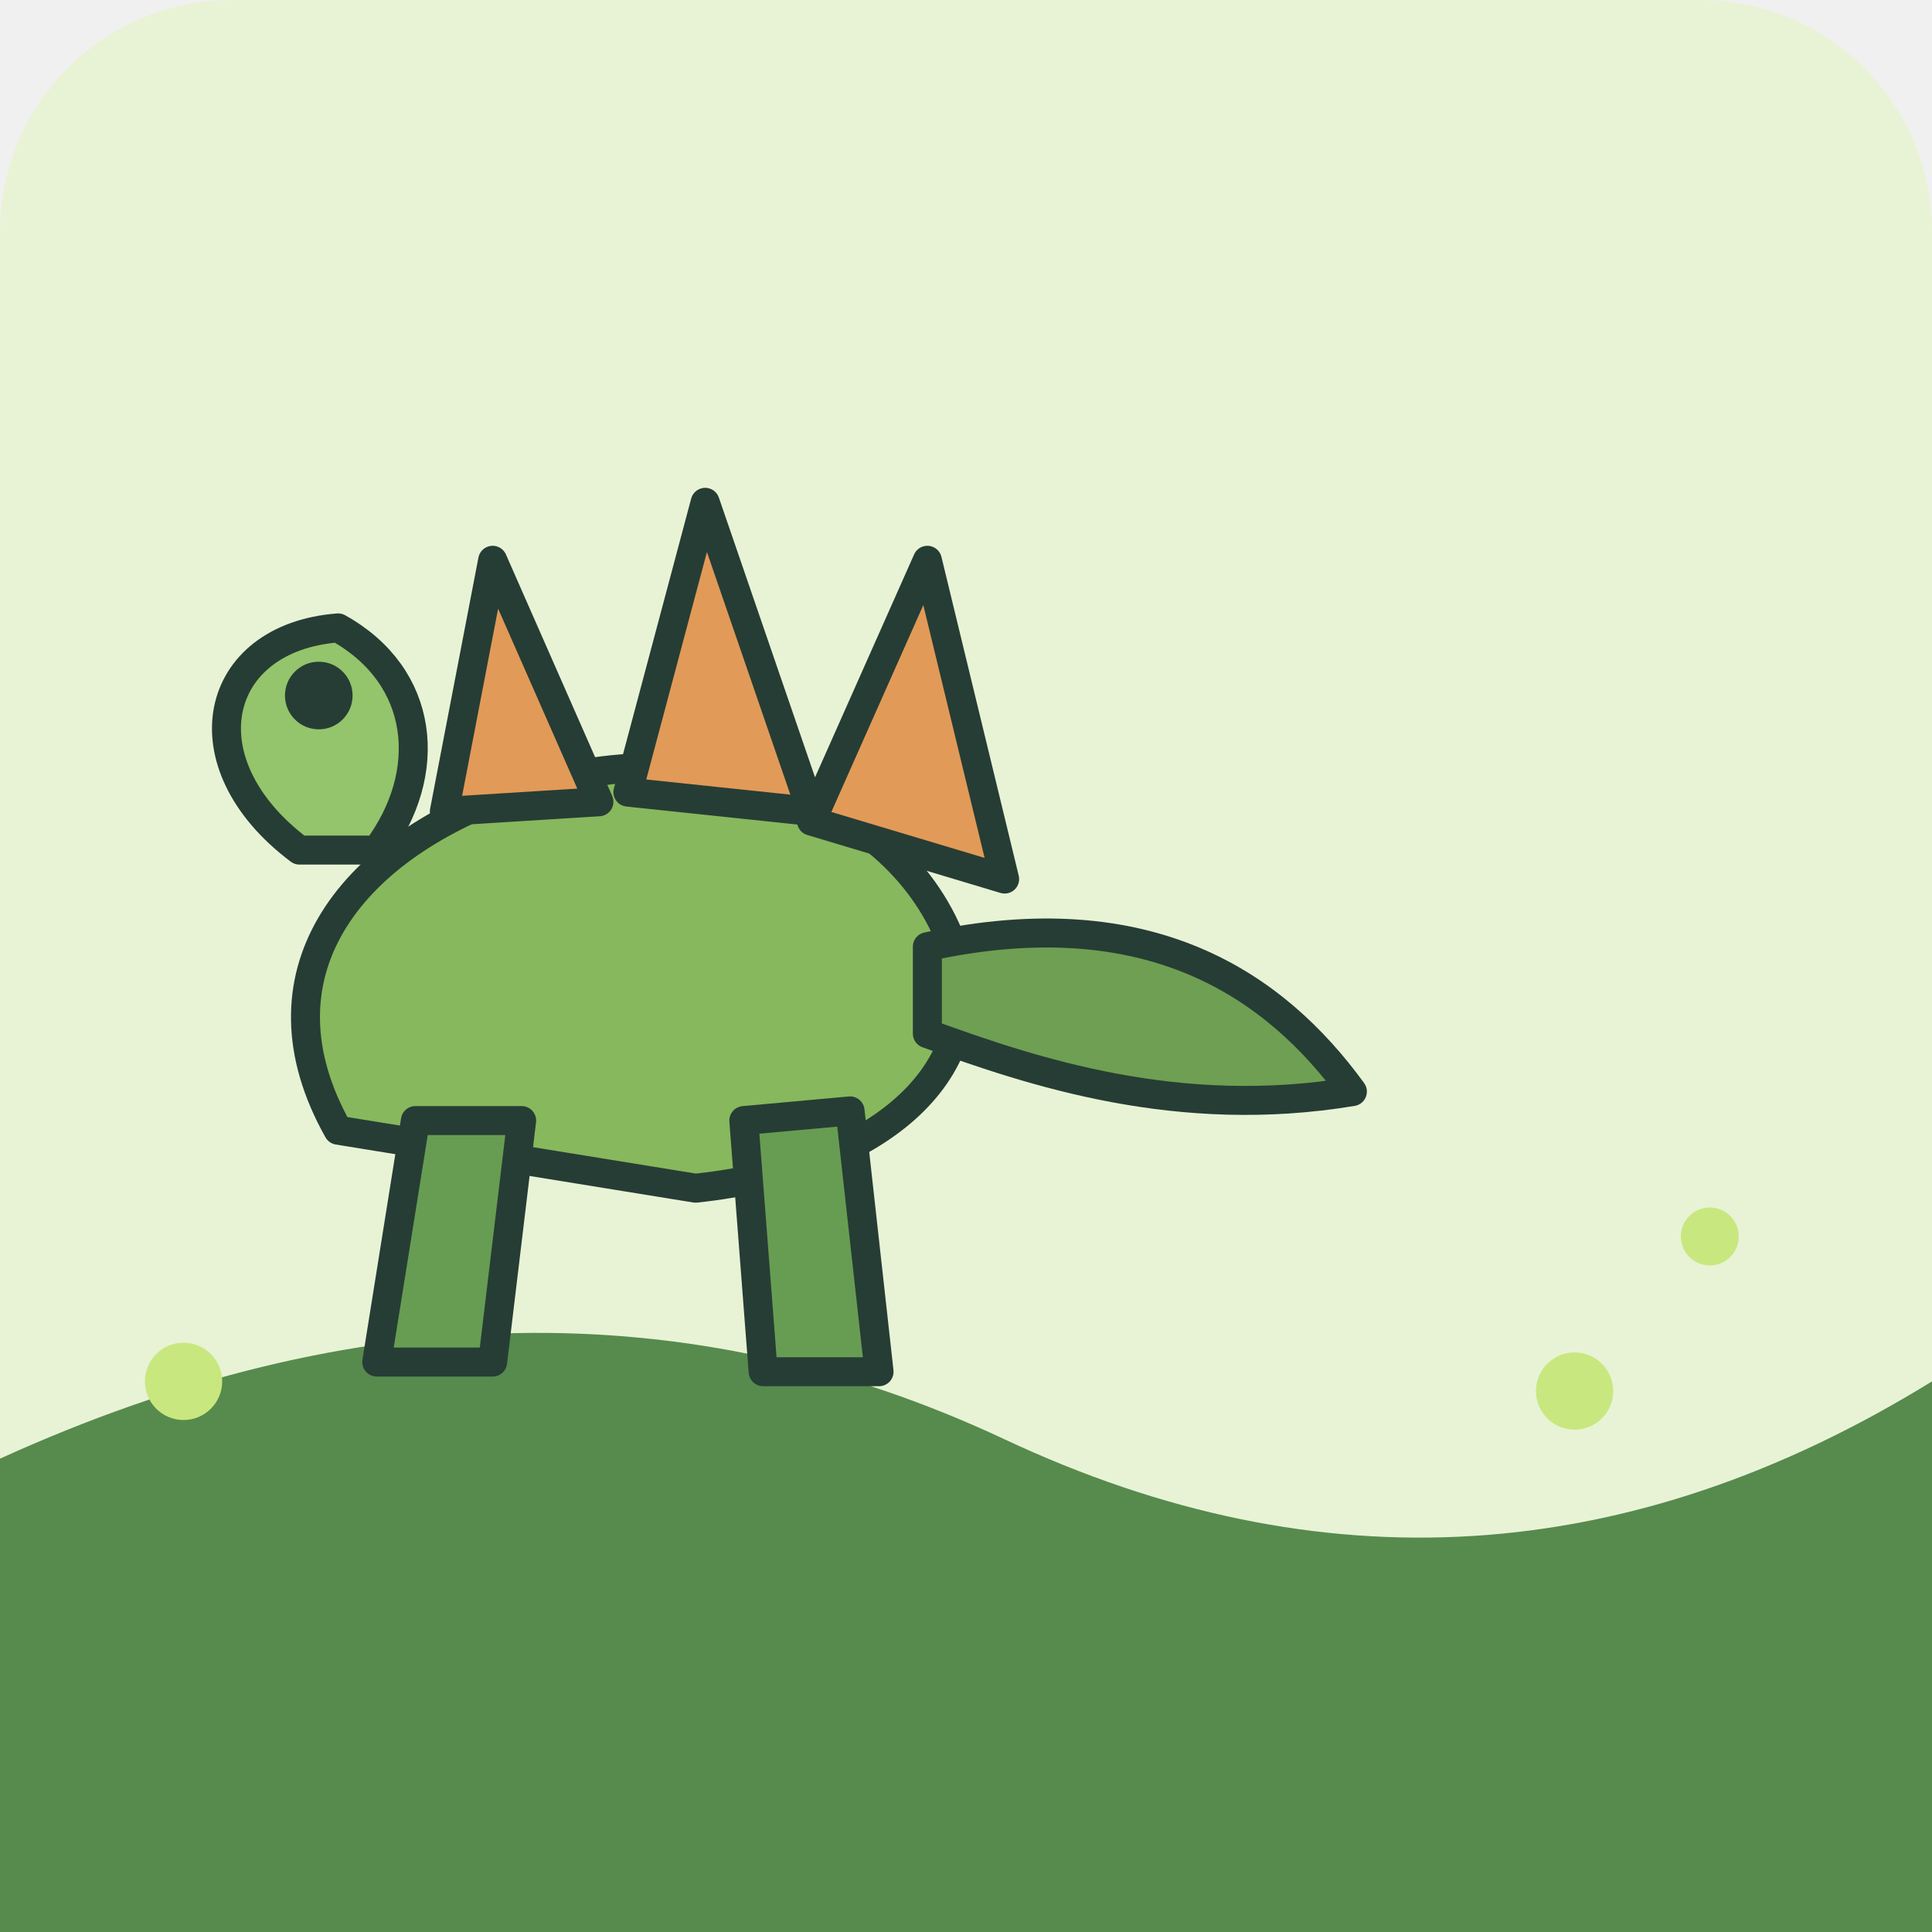
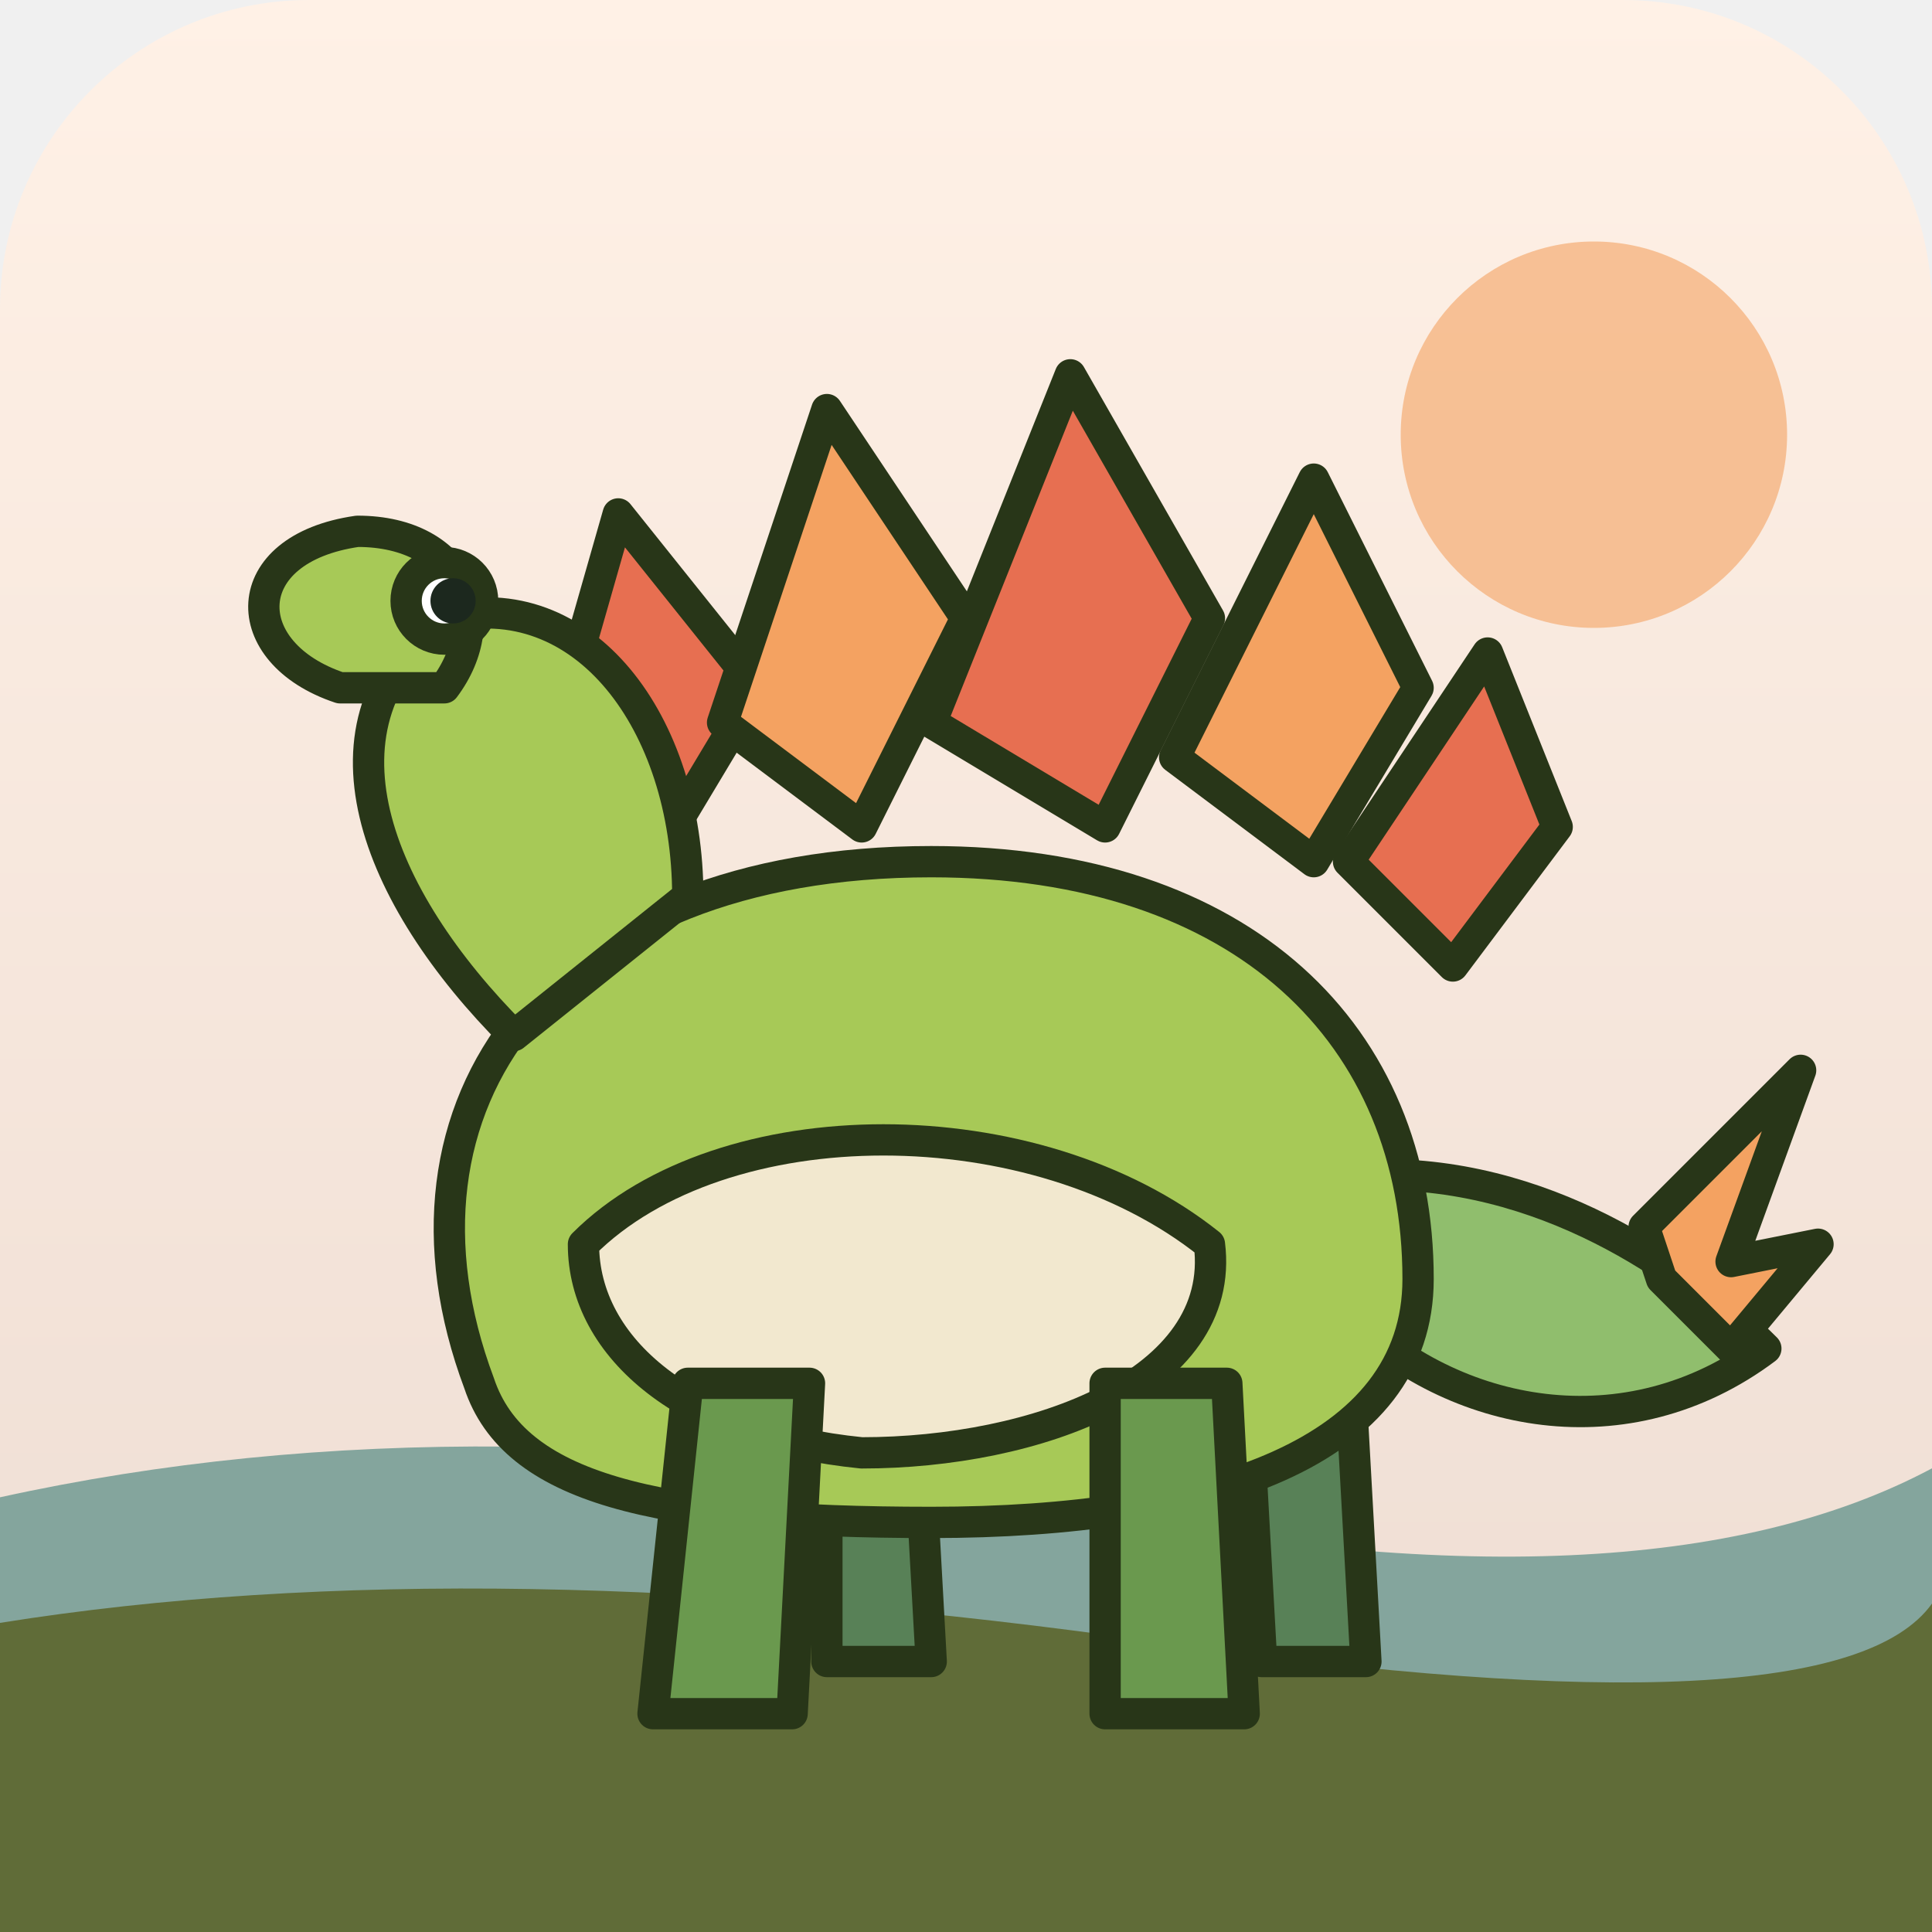
- <svg xmlns="http://www.w3.org/2000/svg" viewBox="0 0 200 200" role="img" aria-label="스테고사우루스 색칠 그림">
-   <rect width="200" height="200" rx="24" fill="#e8f3d6" />
-   <path d="M0 151 Q55 126 104 149 T200 143 V200 H0Z" fill="#568b4d" />
-   <g stroke="#263d35" stroke-width="3" stroke-linejoin="round">
-     <path d="M35 117 C26 101 36 88 53 82 C73 75 94 83 99 99 C102 111 91 121 72 123Z" fill="#87b85d" />
-     <path d="M31 88 C19 79 22 66 35 65 C44 70 45 80 39 88Z" fill="#94c46b" />
-     <path d="M46 84 L51 58 L62 83Z M65 82 L73 52 L84 84Z M84 85 L96 58 L104 91Z" fill="#e29a58" />
-     <path d="M43 116 L39 141 L51 141 L54 116Z M77 116 L79 142 L91 142 L88 115Z" fill="#679d52" />
-     <path d="M96 98 C119 93 132 102 140 113 C122 116 107 111 96 107Z" fill="#6e9f52" />
-     <circle cx="33" cy="72" r="3.5" fill="#263d35" stroke="none" />
-   </g>
-   <g fill="#c9e77f">
-     <circle cx="19" cy="143" r="4" />
-     <circle cx="163" cy="144" r="4" />
-     <circle cx="177" cy="128" r="3" />
+ <svg xmlns="http://www.w3.org/2000/svg" viewBox="0 0 200 200" role="img" aria-labelledby="title desc">
+   <defs>
+     <linearGradient id="sky-stego" x1="0" y1="0" x2="0" y2="1">
+       <stop offset="0" stop-color="#fff1e6" />
+       <stop offset="1" stop-color="#eddcd2" />
+     </linearGradient>
+   </defs>
+   <rect width="200" height="200" rx="32" fill="url(#sky-stego)" />
+   <circle cx="165" cy="45" r="20" fill="#f4a261" opacity="0.6" />
+   <path d="M0 155 Q50 144 110 156 T200 152 V200 H0 Z" fill="#84a59d" />
+   <path d="M0 168 Q50 160 120 170 T200 166 V200 H0 Z" fill="#606c38" />
+   <g transform="translate(10, 10) scale(1.8)" stroke="#283618" stroke-width="1.8" stroke-linejoin="round" stroke-linecap="round">
+     <path d="M26 38 L30 24 L38 34 L32 44 Z" fill="#e76f51" />
+     <path d="M36 36 L42 18 L50 30 L44 42 Z" fill="#f4a261" />
+     <path d="M48 36 L56 16 L64 30 L58 42 Z" fill="#e76f51" />
+     <path d="M62 38 L70 22 L76 34 L70 44 Z" fill="#f4a261" />
+     <path d="M72 44 L80 32 L84 42 L78 50 Z" fill="#e76f51" />
+     <path d="M74 62 C84 62 92 68 96 72 C88 78 78 76 72 70 Z" fill="#90be6d" />
+     <path d="M89 65 L98 56 L94 67 L99 66 L94 72 L90 68 Z" fill="#f4a261" />
+     <path d="M42 72 L42 90 L48 90 L47 72 Z" fill="#588157" />
+     <path d="M66 72 L67 90 L73 90 L72 72 Z" fill="#588157" />
+     <path d="M22 74 C16 58 26 44 48 44 C66 44 76 54 76 68 C76 78 64 82 48 82 C32 82 24 80 22 74 Z" fill="#a7c957" />
+     <path d="M28 66 C36 58 54 58 64 66 C65 74 54 78 44 78 C34 77 28 72 28 66 Z" fill="#f2e8cf" />
+     <path d="M24 54 C16 46 12 36 20 30 C28 28 34 36 34 46 Z" fill="#a7c957" />
+     <path d="M14 34 C8 32 8 26 15 25 C21 25 23 30 20 34 Z" fill="#a7c957" />
+     <ellipse cx="20" cy="29" rx="2.2" ry="2.2" fill="#ffffff" />
+     <circle cx="20.5" cy="29" r="1.3" fill="#1c281e" stroke="none" />
+     <path d="M34 74 L32 93 L40 93 L41 74 Z" fill="#6a994e" />
+     <path d="M58 74 L58 93 L66 93 L65 74 Z" fill="#6a994e" />
  </g>
</svg>
